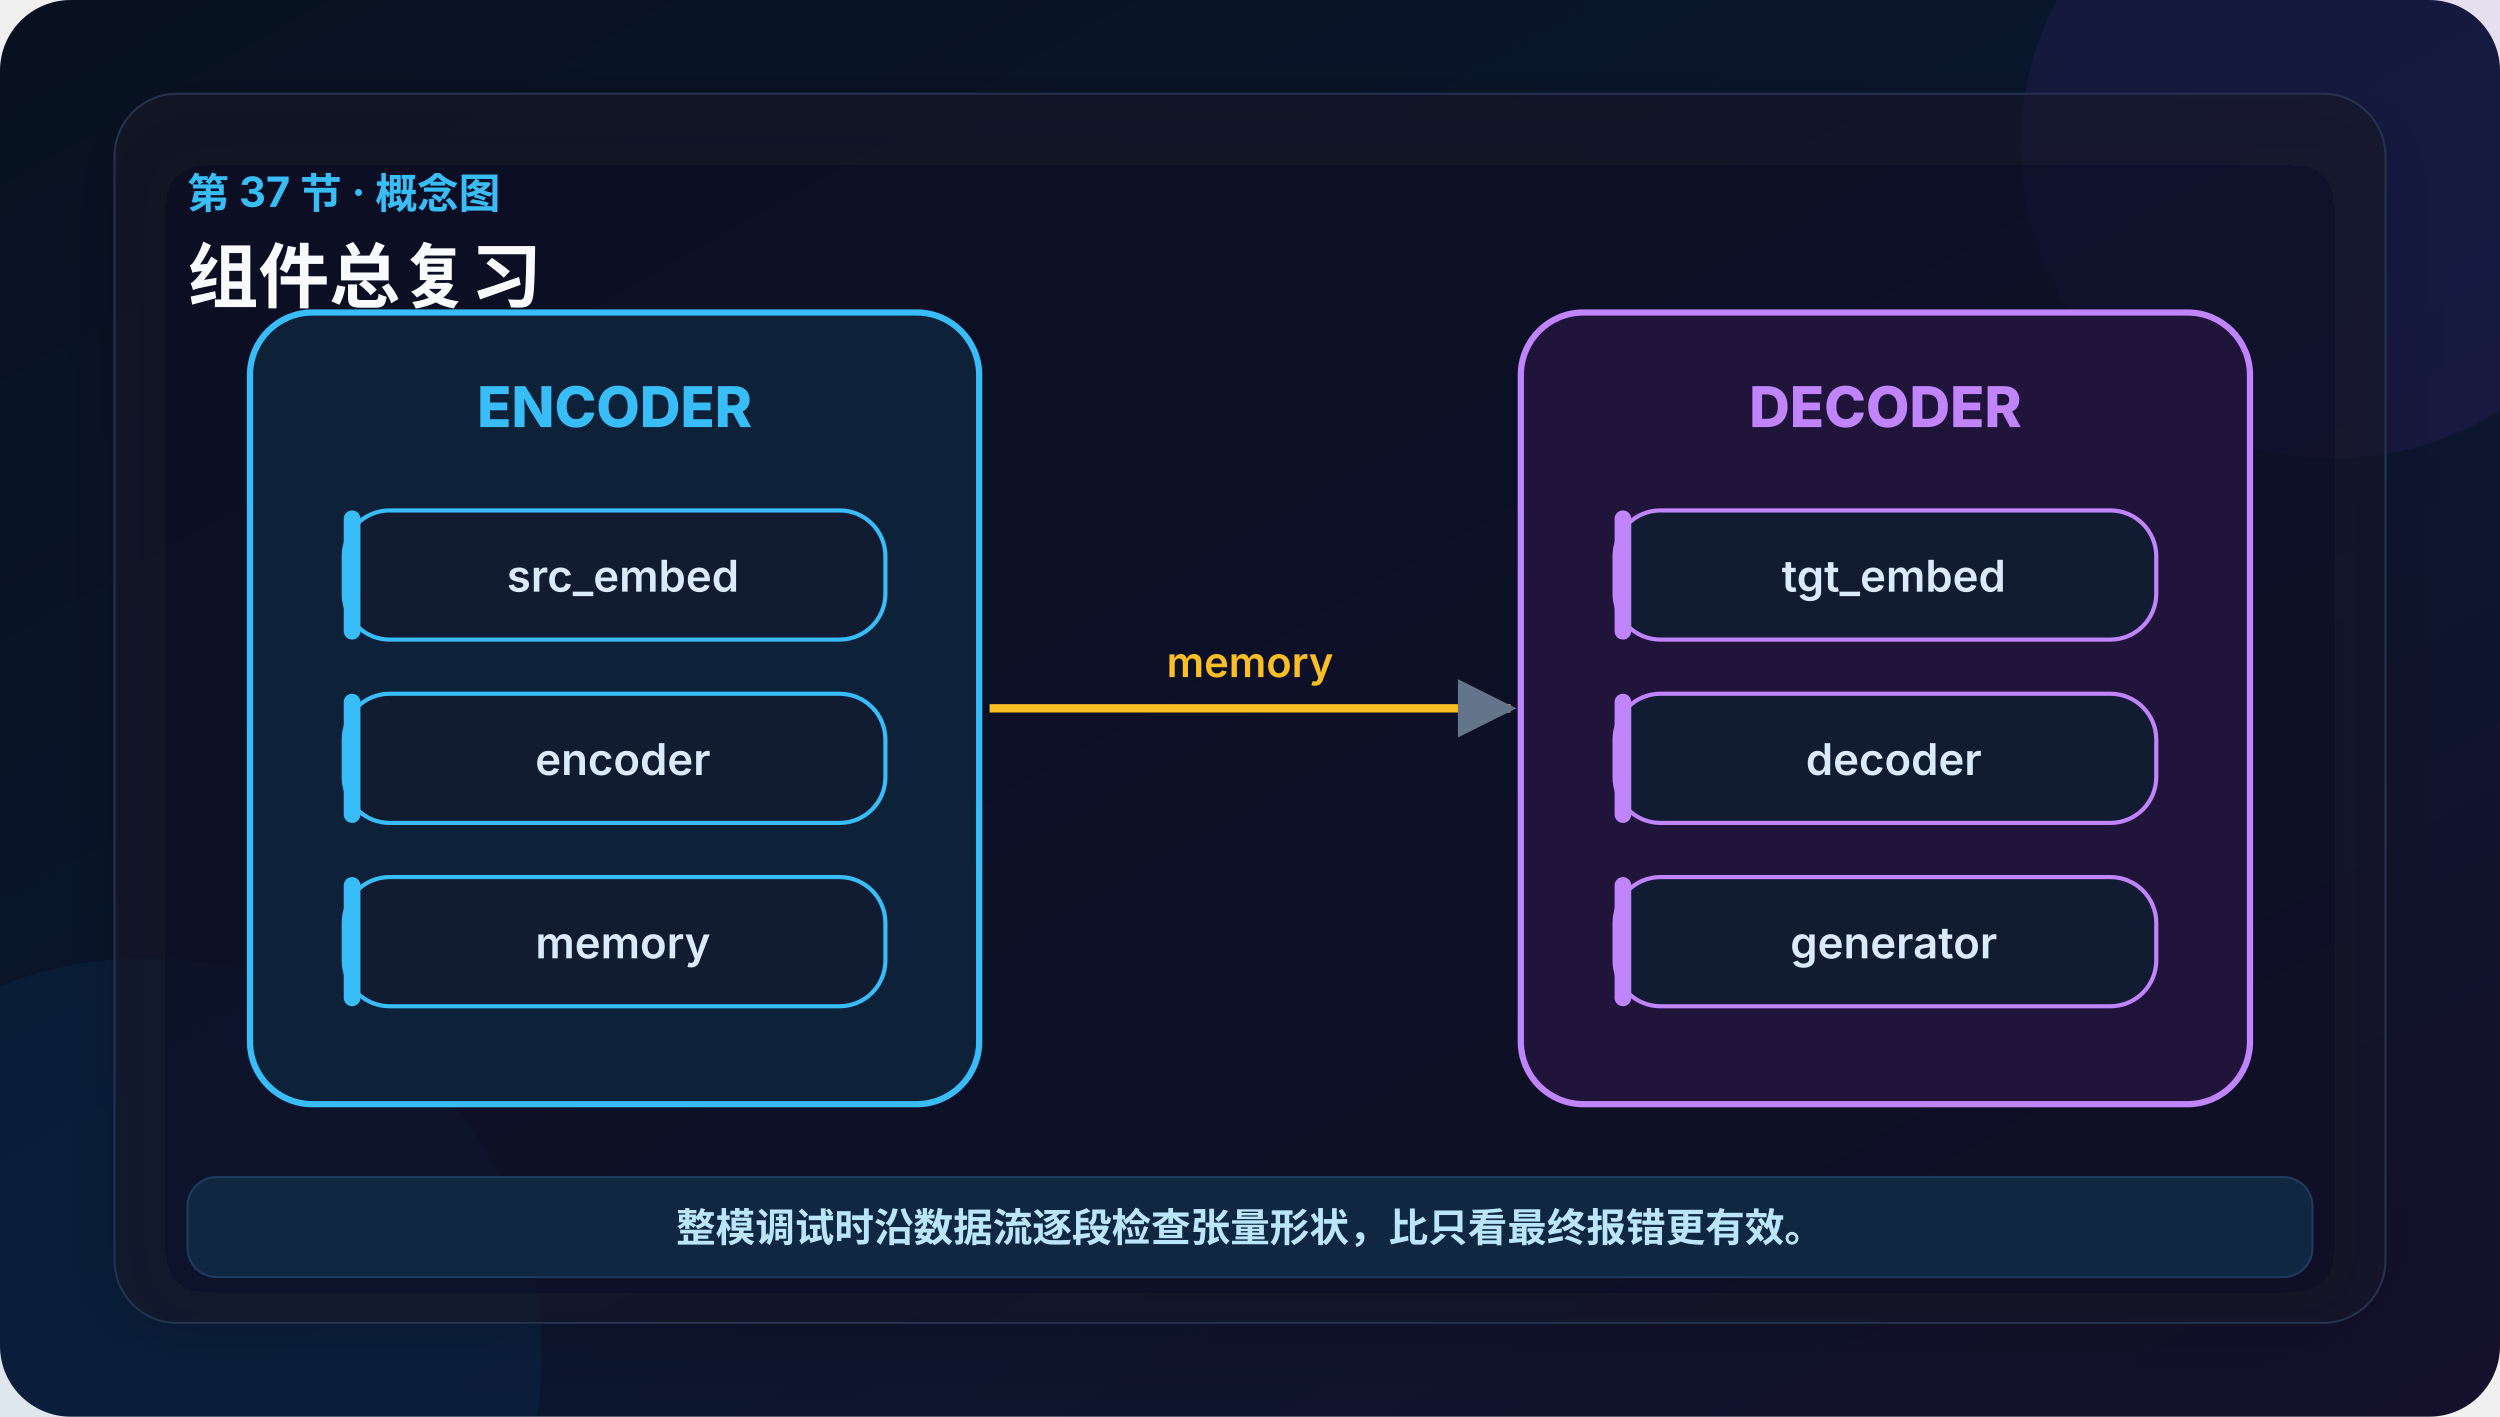
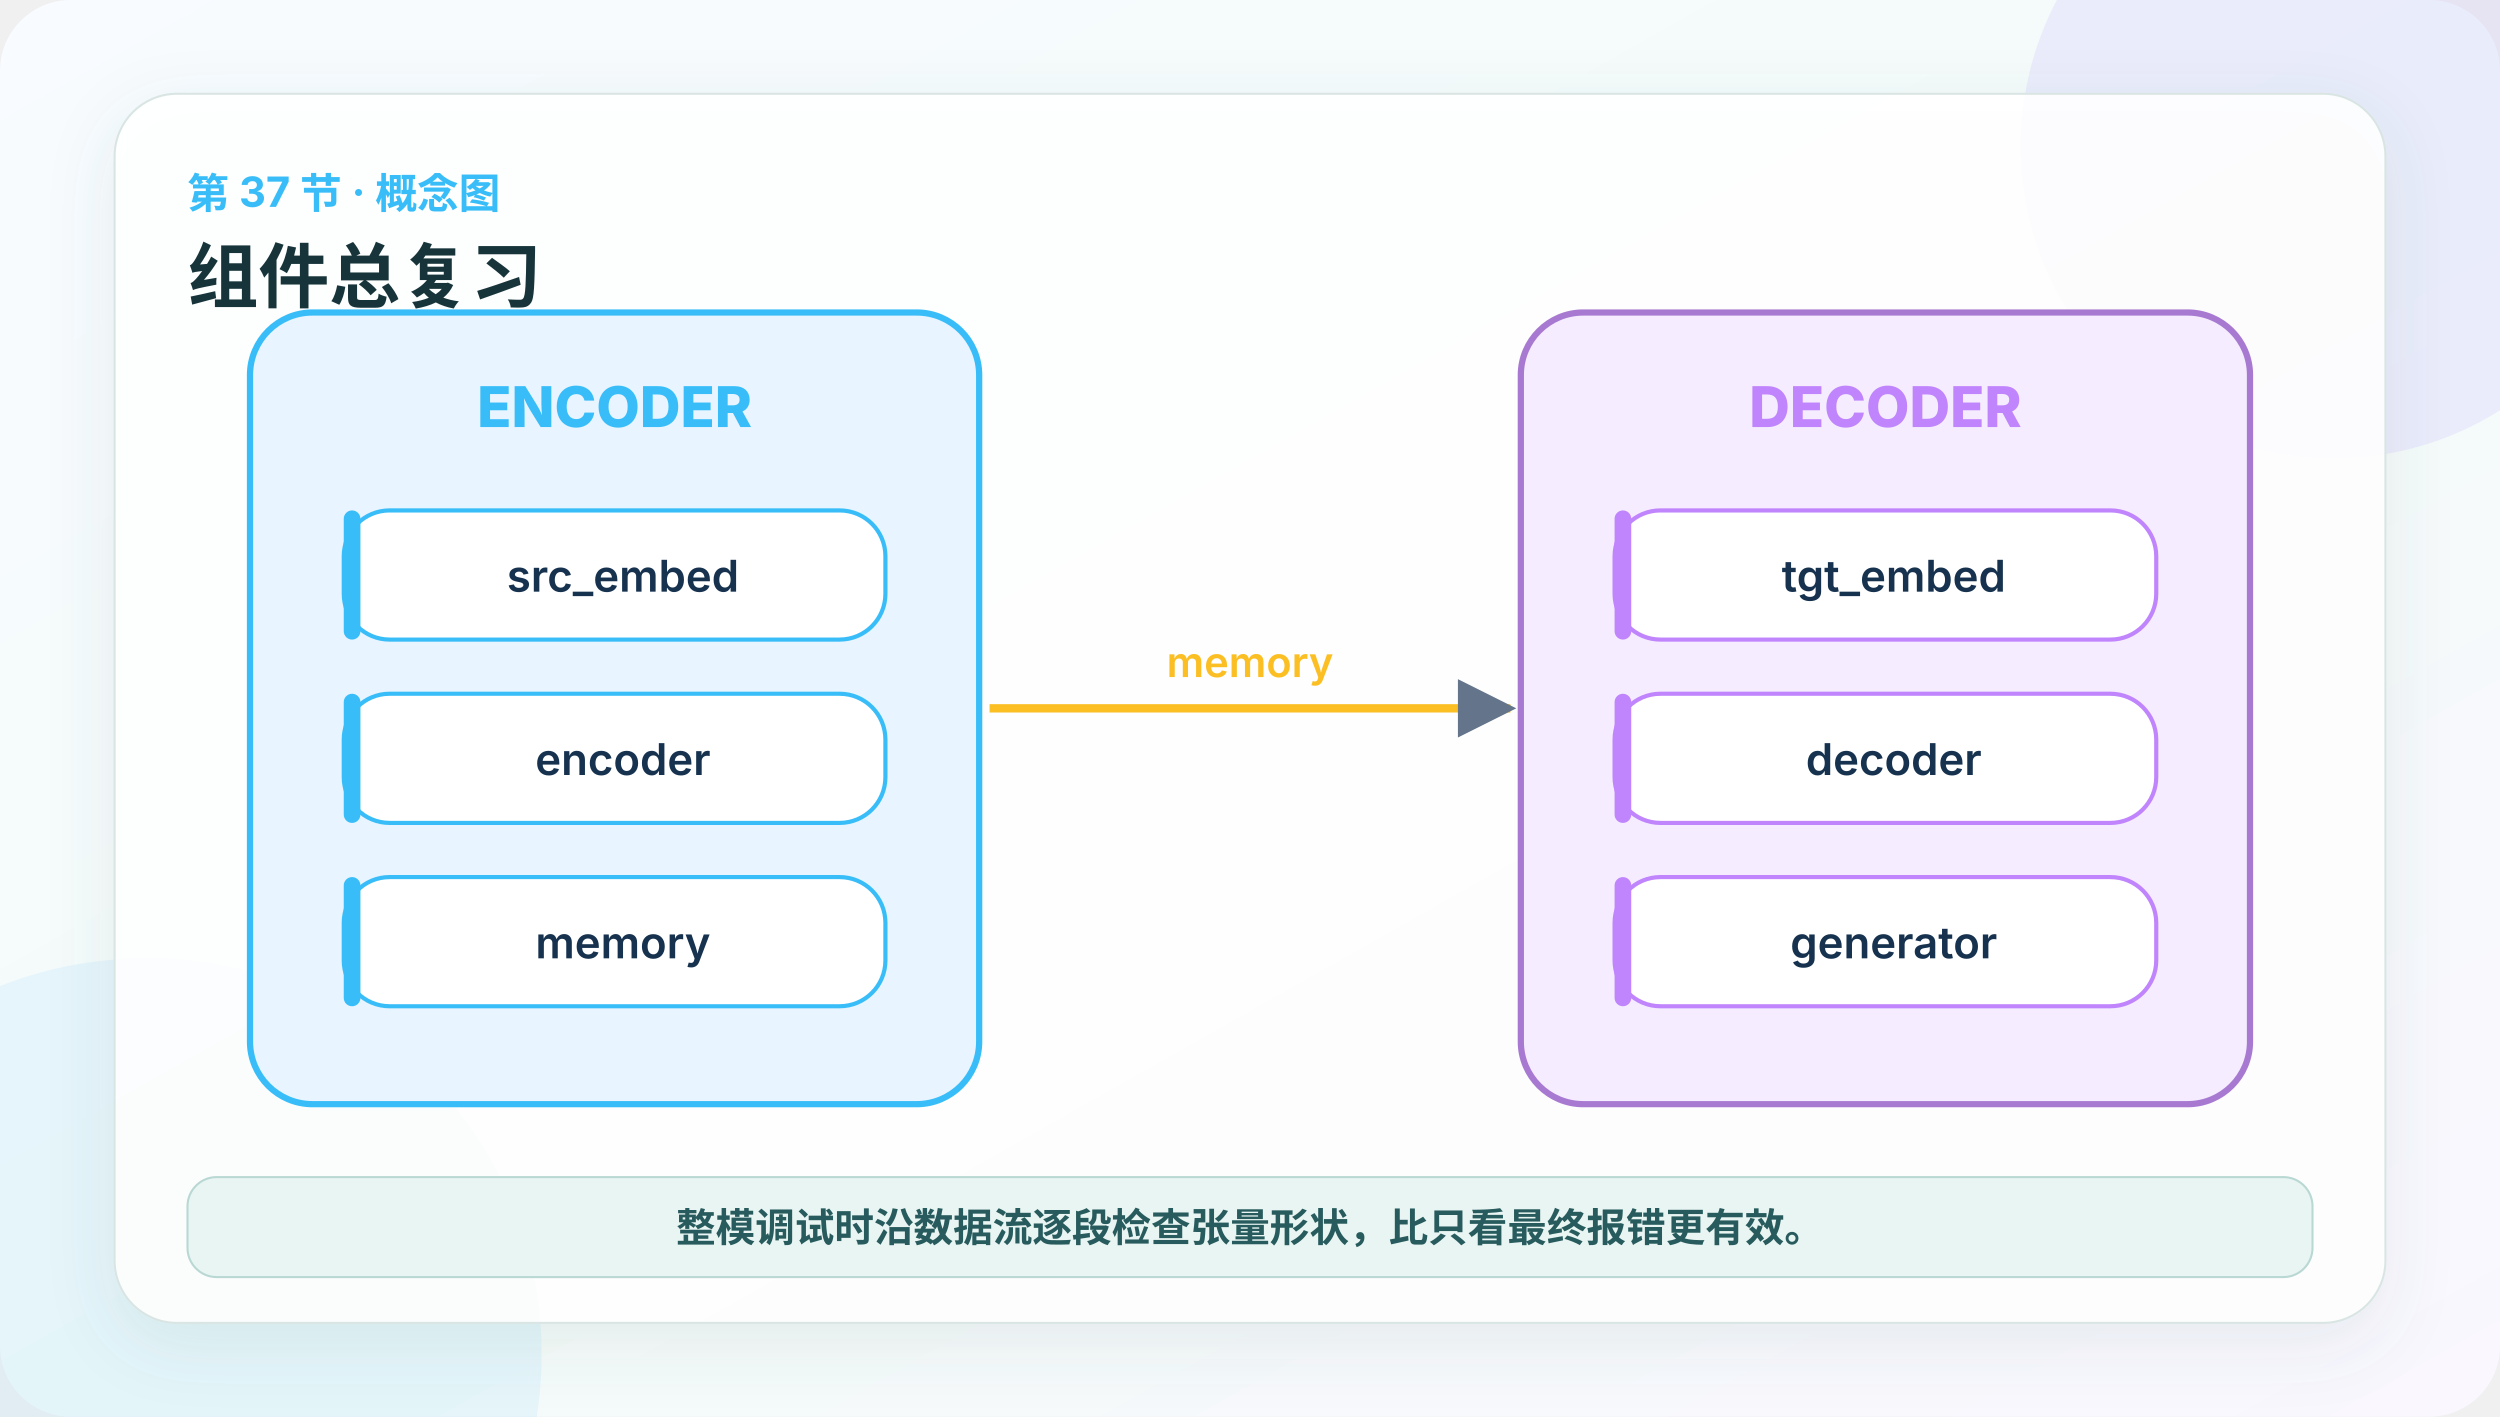
<svg xmlns="http://www.w3.org/2000/svg" width="1200" height="680" viewBox="0 0 1200 680" role="img" aria-labelledby="title desc">
  <defs>
    <linearGradient id="bg" x1="0" y1="0" x2="1" y2="1">
-       <stop offset="0" stop-color="#07111f" />
-       <stop offset="0.55" stop-color="#0b1730" />
-       <stop offset="1" stop-color="#15102b" />
+       <stop offset="0" stop-color="#f8fbff" />
+       <stop offset="0.55" stop-color="#f4fbf9" />
+       <stop offset="1" stop-color="#faf7ff" />
    </linearGradient>
    <filter id="shadow" x="-20%" y="-20%" width="140%" height="140%">
-       <feDropShadow dx="0" dy="10" stdDeviation="16" flood-color="#000" flood-opacity=".3" />
+       <feDropShadow dx="0" dy="10" stdDeviation="16" flood-color="#47716d" flood-opacity=".12" />
    </filter>
    <marker id="arrow" viewBox="0 0 10 10" refX="9" refY="5" markerWidth="7" markerHeight="7" orient="auto-start-reverse">
      <path d="M 0 0 L 10 5 L 0 10 z" fill="#64748b" />
    </marker>
  </defs>
  <rect width="1200" height="680" rx="34" fill="url(#bg)" />
-   <circle cx="1120" cy="70" r="150" fill="#7c3aed" opacity=".09" />
-   <circle cx="70" cy="650" r="190" fill="#0284c7" opacity=".08" />
+   <circle cx="1120" cy="70" r="150" fill="#c4b5fd" opacity=".22" />
+   <circle cx="70" cy="650" r="190" fill="#bae6fd" opacity=".28" />
  <g filter="url(#shadow)">
-     <rect x="55" y="45" width="1090" height="590" rx="30" fill="#081426" fill-opacity=".6" stroke="#26334d" />
+     <rect x="55" y="45" width="1090" height="590" rx="30" fill="#ffffff" fill-opacity=".88" stroke="#d9e5e3" />
  </g>
  <text x="90" y="100" font-family="Inter, PingFang SC, Microsoft YaHei, sans-serif" font-size="20" font-weight="700" fill="#38bdf8">第 37 节 · 概念图</text>
-   <text x="90" y="145" font-family="Inter, PingFang SC, Microsoft YaHei, sans-serif" font-size="34" font-weight="800" fill="#f8fafc">组件总复习</text>
+   <text x="90" y="145" font-family="Inter, PingFang SC, Microsoft YaHei, sans-serif" font-size="34" font-weight="800" fill="#17343a">组件总复习</text>
  <g font-family="Inter, PingFang SC, Microsoft YaHei, sans-serif">
-     <rect x="120" y="150" width="350" height="380" rx="30" fill="#0d2238" stroke="#38bdf8" stroke-width="3" />
-     <rect x="730" y="150" width="350" height="380" rx="30" fill="#21143a" stroke="#c084fc" stroke-width="3" />
+     <rect x="120" y="150" width="350" height="380" rx="30" fill="#e8f4ff" stroke="#38bdf8" stroke-width="3" />
+     <rect x="730" y="150" width="350" height="380" rx="30" fill="#f5edff" stroke="#a879d1" stroke-width="3" />
    <text x="295" y="205" text-anchor="middle" font-size="27" font-weight="800" fill="#38bdf8">ENCODER</text>
    <text x="905" y="205" text-anchor="middle" font-size="27" font-weight="800" fill="#c084fc">DECODER</text>
-     <rect x="165" y="245" width="260" height="62" rx="22" fill="#111c33" stroke="#38bdf8" stroke-width="2" />
+     <rect x="165" y="245" width="260" height="62" rx="22" fill="#ffffff" stroke="#38bdf8" stroke-width="2" />
    <rect x="165" y="245" width="8" height="62" rx="4" fill="#38bdf8" />
-     <text x="299" y="284" text-anchor="middle" font-size="21" font-weight="600" fill="#dbeafe">src_embed</text>
-     <rect x="165" y="333" width="260" height="62" rx="22" fill="#111c33" stroke="#38bdf8" stroke-width="2" />
+     <text x="299" y="284" text-anchor="middle" font-size="21" font-weight="600" fill="#16324f">src_embed</text>
+     <rect x="165" y="333" width="260" height="62" rx="22" fill="#ffffff" stroke="#38bdf8" stroke-width="2" />
    <rect x="165" y="333" width="8" height="62" rx="4" fill="#38bdf8" />
-     <text x="299" y="372" text-anchor="middle" font-size="21" font-weight="600" fill="#dbeafe">encoder</text>
-     <rect x="165" y="421" width="260" height="62" rx="22" fill="#111c33" stroke="#38bdf8" stroke-width="2" />
+     <text x="299" y="372" text-anchor="middle" font-size="21" font-weight="600" fill="#16324f">encoder</text>
+     <rect x="165" y="421" width="260" height="62" rx="22" fill="#ffffff" stroke="#38bdf8" stroke-width="2" />
    <rect x="165" y="421" width="8" height="62" rx="4" fill="#38bdf8" />
-     <text x="299" y="460" text-anchor="middle" font-size="21" font-weight="600" fill="#dbeafe">memory</text>
-     <rect x="775" y="245" width="260" height="62" rx="22" fill="#111c33" stroke="#c084fc" stroke-width="2" />
+     <text x="299" y="460" text-anchor="middle" font-size="21" font-weight="600" fill="#16324f">memory</text>
+     <rect x="775" y="245" width="260" height="62" rx="22" fill="#ffffff" stroke="#c084fc" stroke-width="2" />
    <rect x="775" y="245" width="8" height="62" rx="4" fill="#c084fc" />
-     <text x="909" y="284" text-anchor="middle" font-size="21" font-weight="600" fill="#dbeafe">tgt_embed</text>
-     <rect x="775" y="333" width="260" height="62" rx="22" fill="#111c33" stroke="#c084fc" stroke-width="2" />
+     <text x="909" y="284" text-anchor="middle" font-size="21" font-weight="600" fill="#16324f">tgt_embed</text>
+     <rect x="775" y="333" width="260" height="62" rx="22" fill="#ffffff" stroke="#c084fc" stroke-width="2" />
    <rect x="775" y="333" width="8" height="62" rx="4" fill="#c084fc" />
-     <text x="909" y="372" text-anchor="middle" font-size="21" font-weight="600" fill="#dbeafe">decoder</text>
-     <rect x="775" y="421" width="260" height="62" rx="22" fill="#111c33" stroke="#c084fc" stroke-width="2" />
+     <text x="909" y="372" text-anchor="middle" font-size="21" font-weight="600" fill="#16324f">decoder</text>
+     <rect x="775" y="421" width="260" height="62" rx="22" fill="#ffffff" stroke="#c084fc" stroke-width="2" />
    <rect x="775" y="421" width="8" height="62" rx="4" fill="#c084fc" />
-     <text x="909" y="460" text-anchor="middle" font-size="21" font-weight="600" fill="#dbeafe">generator</text>
+     <text x="909" y="460" text-anchor="middle" font-size="21" font-weight="600" fill="#16324f">generator</text>
    <path d="M 475 340 L 725 340" stroke="#fbbf24" stroke-width="4" fill="none" marker-end="url(#arrow)" />
    <text x="600" y="325" text-anchor="middle" font-size="20" font-weight="600" fill="#fbbf24">memory</text>
  </g>
-   <rect x="90" y="565" width="1020" height="48" rx="14" fill="#0f2741" stroke="#1e3a5f" />
-   <text x="600" y="596" text-anchor="middle" font-family="Inter, PingFang SC, Microsoft YaHei, sans-serif" font-size="19" font-weight="600" fill="#bae6fd">整模调试时沿数据流逐段检查张量形状，比只看最终报错更有效。</text>
+   <rect x="90" y="565" width="1020" height="48" rx="14" fill="#e8f5f2" stroke="#b9d8d3" />
+   <text x="600" y="596" text-anchor="middle" font-family="Inter, PingFang SC, Microsoft YaHei, sans-serif" font-size="19" font-weight="600" fill="#285b5d">整模调试时沿数据流逐段检查张量形状，比只看最终报错更有效。</text>
</svg>
